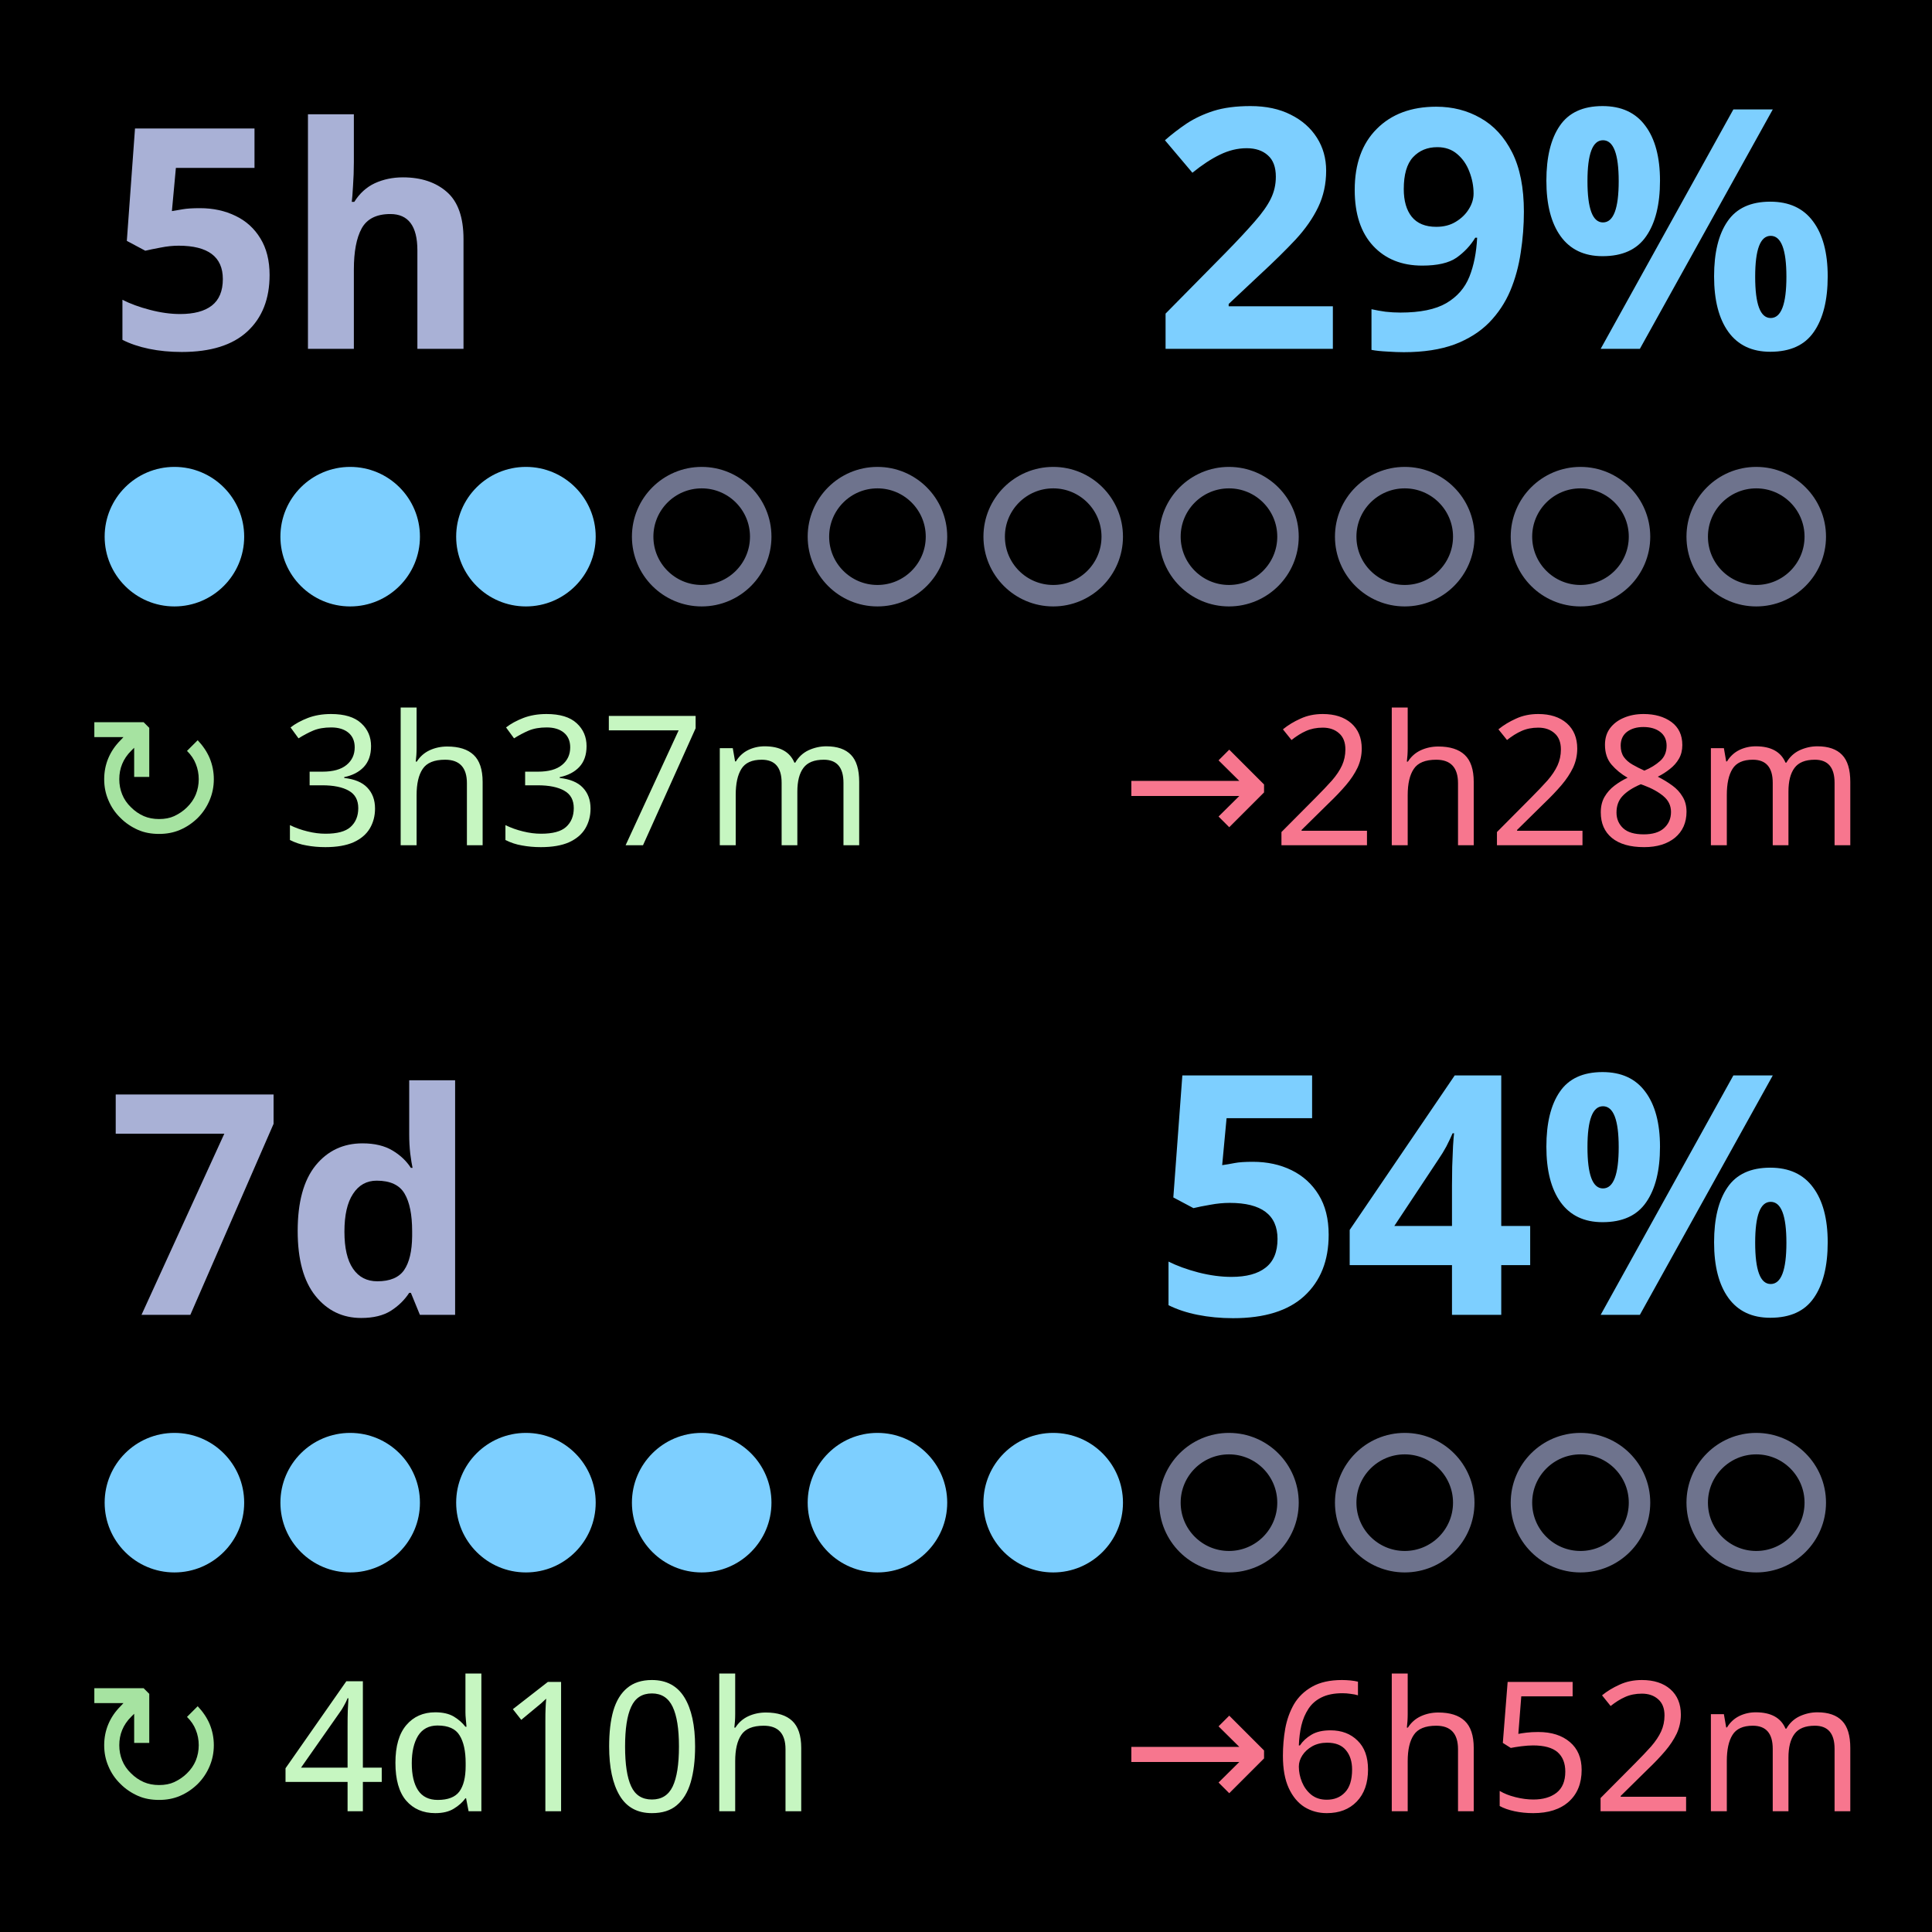
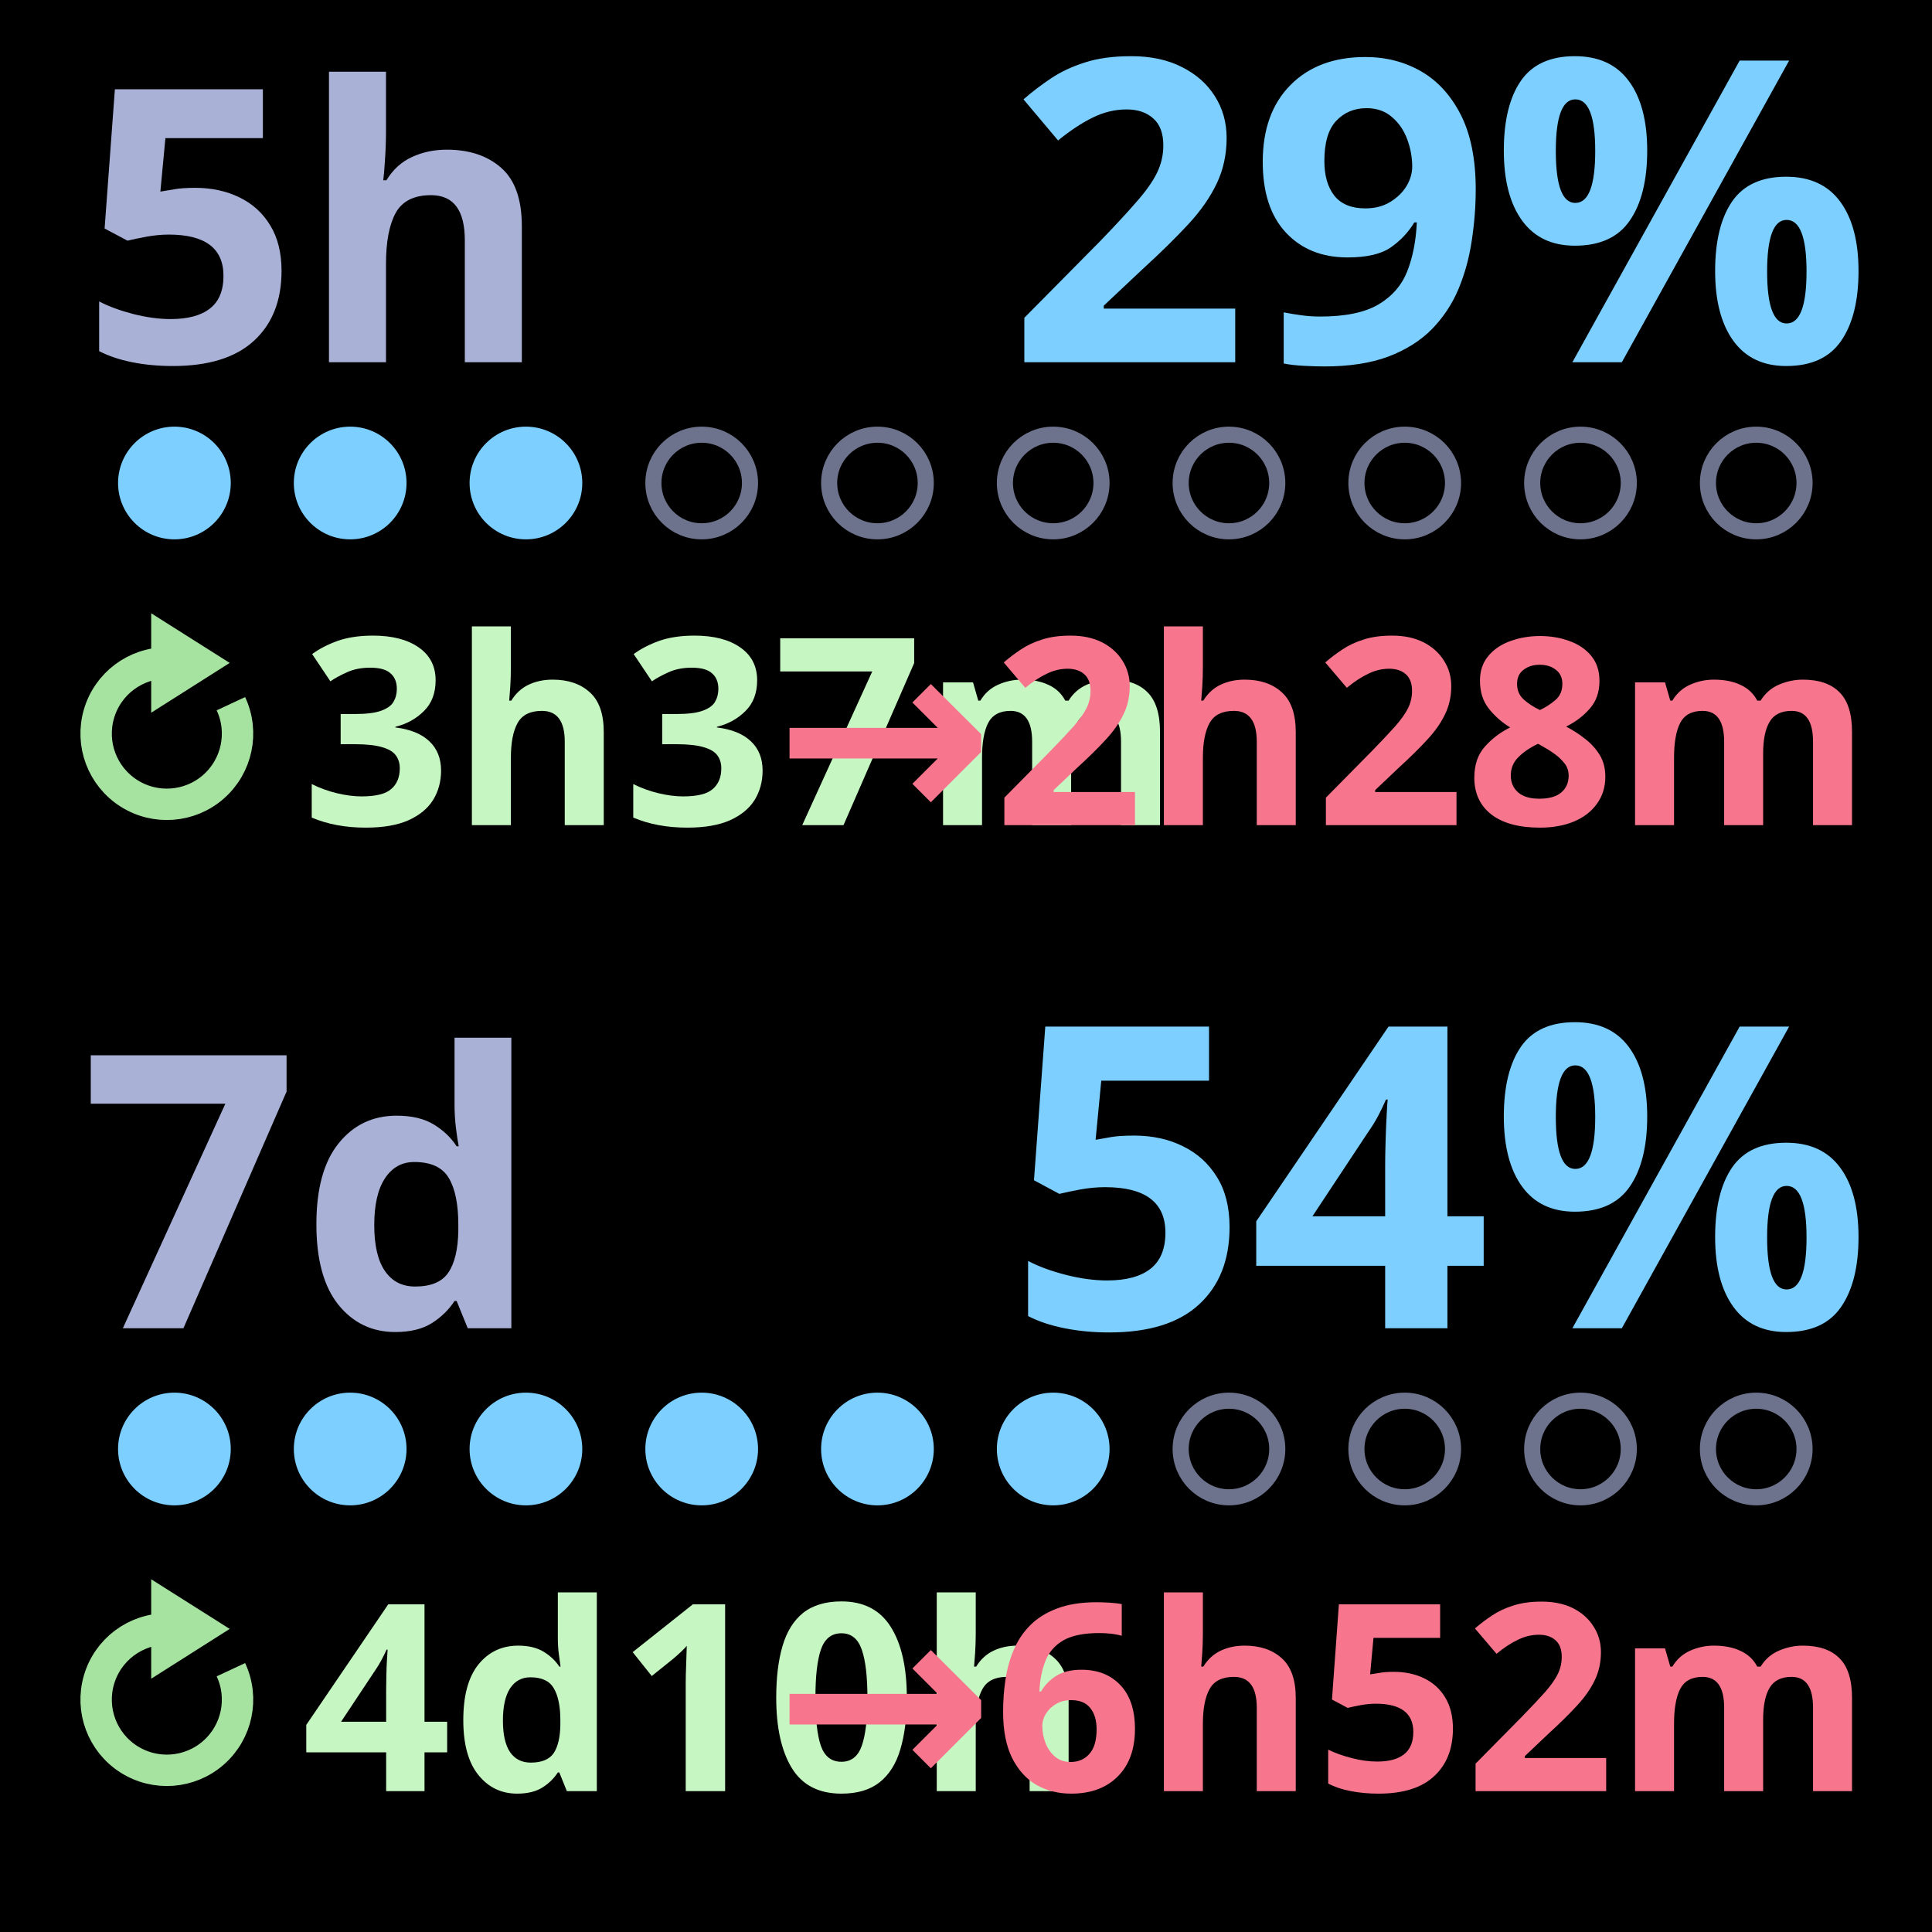
<svg xmlns="http://www.w3.org/2000/svg" width="144" height="144" viewBox="0 0 144 144" font-family="Segoe UI">
  <rect width="144" height="144" fill="#000000" />
-   <text x="8" y="26" font-size="23" font-weight="600" text-anchor="start" fill="#A9B1D6">5h</text>
-   <text x="137" y="26" font-size="25" font-weight="700" text-anchor="end" fill="#7DCFFF">29%</text>
-   <circle cx="13" cy="40" r="5.2" fill="#7DCFFF" />
-   <circle cx="26.1" cy="40" r="5.2" fill="#7DCFFF" />
-   <circle cx="39.2" cy="40" r="5.2" fill="#7DCFFF" />
-   <circle cx="52.3" cy="40" r="4.4" fill="none" stroke="#6E738D" stroke-width="1.6" />
-   <circle cx="65.4" cy="40" r="4.4" fill="none" stroke="#6E738D" stroke-width="1.6" />
-   <circle cx="78.5" cy="40" r="4.4" fill="none" stroke="#6E738D" stroke-width="1.6" />
-   <circle cx="91.6" cy="40" r="4.4" fill="none" stroke="#6E738D" stroke-width="1.6" />
-   <circle cx="104.7" cy="40" r="4.4" fill="none" stroke="#6E738D" stroke-width="1.6" />
-   <circle cx="117.8" cy="40" r="4.4" fill="none" stroke="#6E738D" stroke-width="1.6" />
-   <circle cx="130.9" cy="40" r="4.4" fill="none" stroke="#6E738D" stroke-width="1.6" />
-   <text x="6" y="63" font-size="13.5" font-weight="400" text-anchor="start" fill="#A6E3A1" font-family="Segoe UI Symbol">↻</text>
-   <text x="21" y="63" font-size="13.5" font-weight="400" text-anchor="start" fill="#C6F6C1">3h37m</text>
-   <text x="139" y="63" font-size="13.5" font-weight="400" text-anchor="end" fill="#F7768E">→2h28m</text>
-   <text x="8" y="98" font-size="23" font-weight="600" text-anchor="start" fill="#A9B1D6">7d</text>
-   <text x="137" y="98" font-size="25" font-weight="700" text-anchor="end" fill="#7DCFFF">54%</text>
-   <circle cx="13" cy="112" r="5.2" fill="#7DCFFF" />
-   <circle cx="26.1" cy="112" r="5.2" fill="#7DCFFF" />
-   <circle cx="39.2" cy="112" r="5.2" fill="#7DCFFF" />
-   <circle cx="52.3" cy="112" r="5.2" fill="#7DCFFF" />
-   <circle cx="65.4" cy="112" r="5.2" fill="#7DCFFF" />
-   <circle cx="78.5" cy="112" r="5.2" fill="#7DCFFF" />
-   <circle cx="91.6" cy="112" r="4.4" fill="none" stroke="#6E738D" stroke-width="1.6" />
-   <circle cx="104.7" cy="112" r="4.4" fill="none" stroke="#6E738D" stroke-width="1.6" />
-   <circle cx="117.8" cy="112" r="4.4" fill="none" stroke="#6E738D" stroke-width="1.6" />
-   <circle cx="130.9" cy="112" r="4.4" fill="none" stroke="#6E738D" stroke-width="1.6" />
-   <text x="6" y="135" font-size="13.5" font-weight="400" text-anchor="start" fill="#A6E3A1" font-family="Segoe UI Symbol">↻</text>
-   <text x="21" y="135" font-size="13.5" font-weight="400" text-anchor="start" fill="#C6F6C1">4d10h</text>
-   <text x="139" y="135" font-size="13.5" font-weight="400" text-anchor="end" fill="#F7768E">→6h52m</text>
+   <text x="6" y="27" font-size="28.5" font-weight="600" text-anchor="start" fill="#A9B1D6" font-family="Bahnschrift SemiCondensed">5h</text>
+   <text x="139.5" y="27" font-size="31.5" font-weight="700" text-anchor="end" fill="#7DCFFF" font-family="Bahnschrift SemiCondensed">29%</text>
+   <circle cx="13" cy="36" r="4.2" fill="#7DCFFF" />
+   <circle cx="26.1" cy="36" r="4.2" fill="#7DCFFF" />
+   <circle cx="39.2" cy="36" r="4.2" fill="#7DCFFF" />
+   <circle cx="52.3" cy="36" r="3.6" fill="none" stroke="#6E738D" stroke-width="1.2" />
+   <circle cx="65.4" cy="36" r="3.6" fill="none" stroke="#6E738D" stroke-width="1.2" />
+   <circle cx="78.5" cy="36" r="3.6" fill="none" stroke="#6E738D" stroke-width="1.2" />
+   <circle cx="91.6" cy="36" r="3.6" fill="none" stroke="#6E738D" stroke-width="1.2" />
+   <circle cx="104.7" cy="36" r="3.6" fill="none" stroke="#6E738D" stroke-width="1.2" />
+   <circle cx="117.8" cy="36" r="3.6" fill="none" stroke="#6E738D" stroke-width="1.2" />
+   <circle cx="130.9" cy="36" r="3.6" fill="none" stroke="#6E738D" stroke-width="1.2" />
+   <path d="M17.21 52.45 A5.27 5.27 0 1 1 12.44 49.41" fill="none" stroke="#A6E3A1" stroke-width="2.34" />
+   <path d="M17.12 49.41 L11.27 53.12 L11.27 45.71 Z" fill="#A6E3A1" />
+   <text x="22.5" y="61.5" font-size="19.5" font-weight="600" text-anchor="start" fill="#C6F6C1" font-family="Bahnschrift Condensed">3h37m</text>
+   <text x="139.5" y="61.5" font-size="19.5" font-weight="600" text-anchor="end" fill="#F7768E" font-family="Bahnschrift Condensed">
+     <tspan font-family="Segoe UI">→</tspan>2h28m</text>
+   <text x="6" y="99" font-size="28.5" font-weight="600" text-anchor="start" fill="#A9B1D6" font-family="Bahnschrift SemiCondensed">7d</text>
+   <text x="139.5" y="99" font-size="31.5" font-weight="700" text-anchor="end" fill="#7DCFFF" font-family="Bahnschrift SemiCondensed">54%</text>
+   <circle cx="13" cy="108" r="4.2" fill="#7DCFFF" />
+   <circle cx="26.1" cy="108" r="4.2" fill="#7DCFFF" />
+   <circle cx="39.2" cy="108" r="4.2" fill="#7DCFFF" />
+   <circle cx="52.3" cy="108" r="4.2" fill="#7DCFFF" />
+   <circle cx="65.4" cy="108" r="4.2" fill="#7DCFFF" />
+   <circle cx="78.5" cy="108" r="4.2" fill="#7DCFFF" />
+   <circle cx="91.6" cy="108" r="3.6" fill="none" stroke="#6E738D" stroke-width="1.2" />
+   <circle cx="104.7" cy="108" r="3.6" fill="none" stroke="#6E738D" stroke-width="1.2" />
+   <circle cx="117.8" cy="108" r="3.6" fill="none" stroke="#6E738D" stroke-width="1.2" />
+   <circle cx="130.9" cy="108" r="3.6" fill="none" stroke="#6E738D" stroke-width="1.2" />
+   <path d="M17.21 124.45 A5.27 5.27 0 1 1 12.44 121.41" fill="none" stroke="#A6E3A1" stroke-width="2.34" />
+   <path d="M17.12 121.41 L11.27 125.12 L11.27 117.71 Z" fill="#A6E3A1" />
+   <text x="22.5" y="133.5" font-size="19.5" font-weight="600" text-anchor="start" fill="#C6F6C1" font-family="Bahnschrift Condensed">4d10h</text>
+   <text x="139.5" y="133.5" font-size="19.5" font-weight="600" text-anchor="end" fill="#F7768E" font-family="Bahnschrift Condensed">
+     <tspan font-family="Segoe UI">→</tspan>6h52m</text>
</svg>
